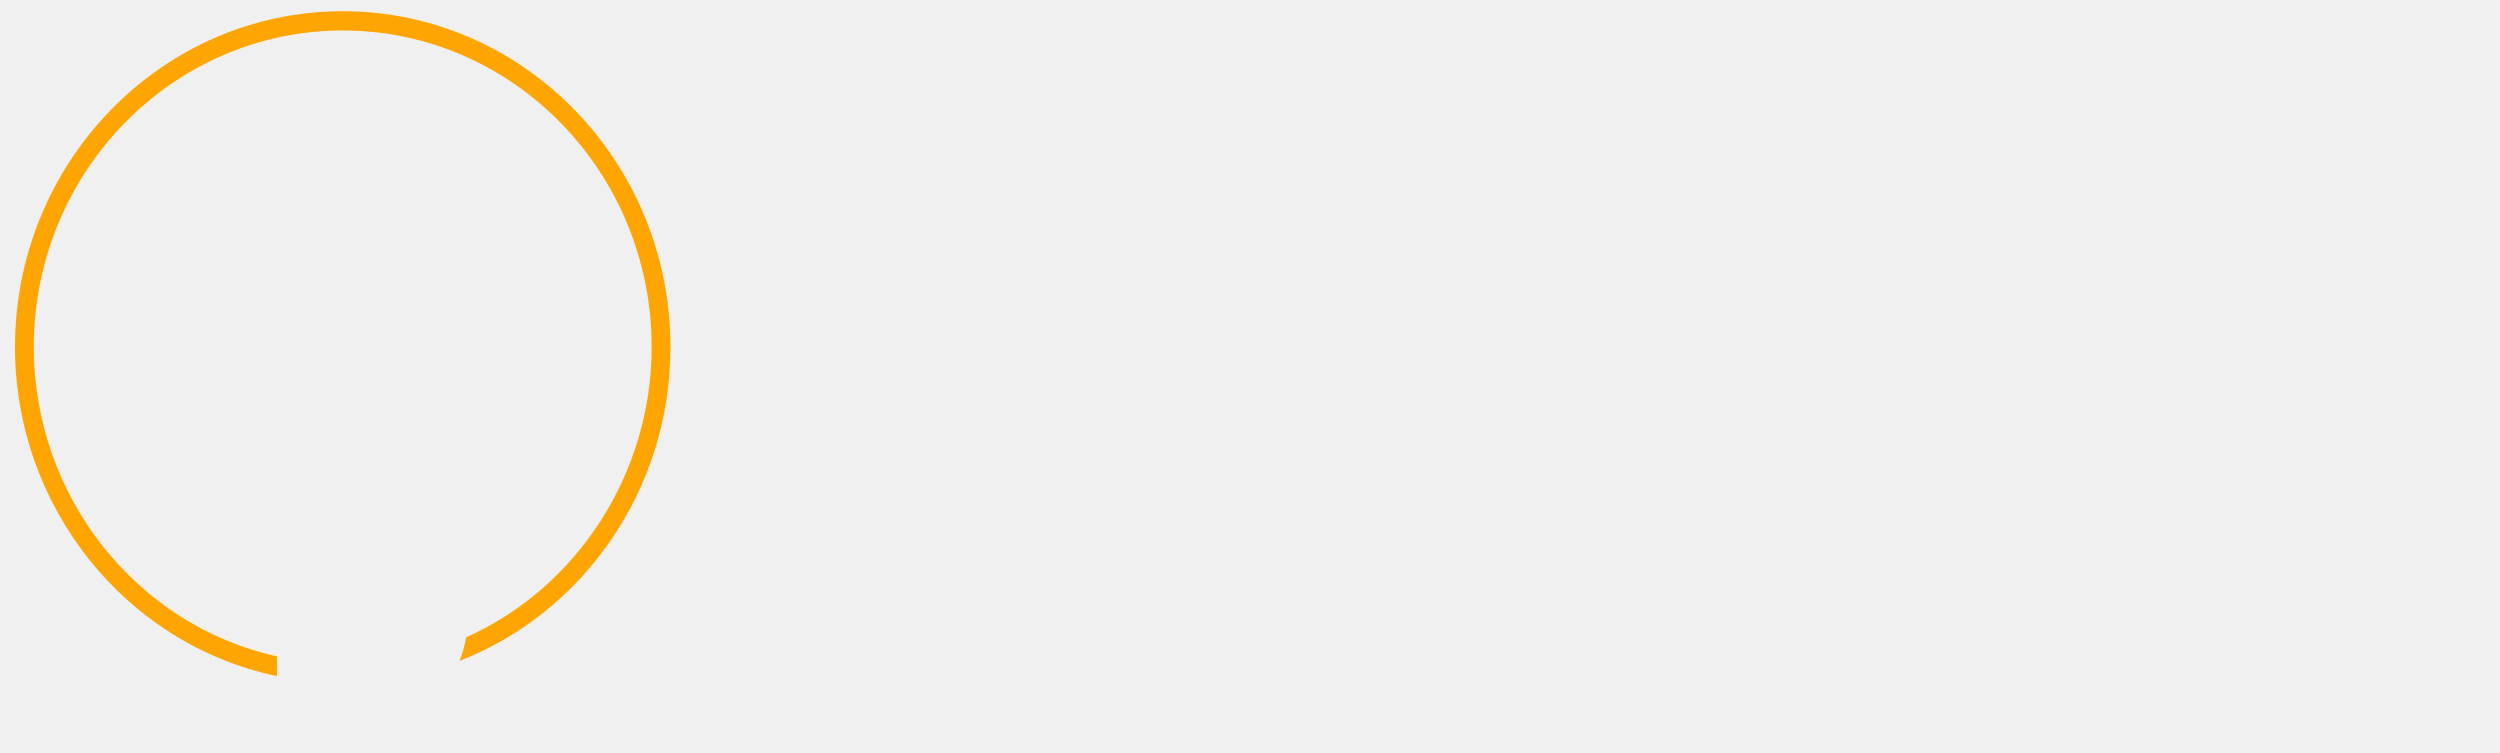
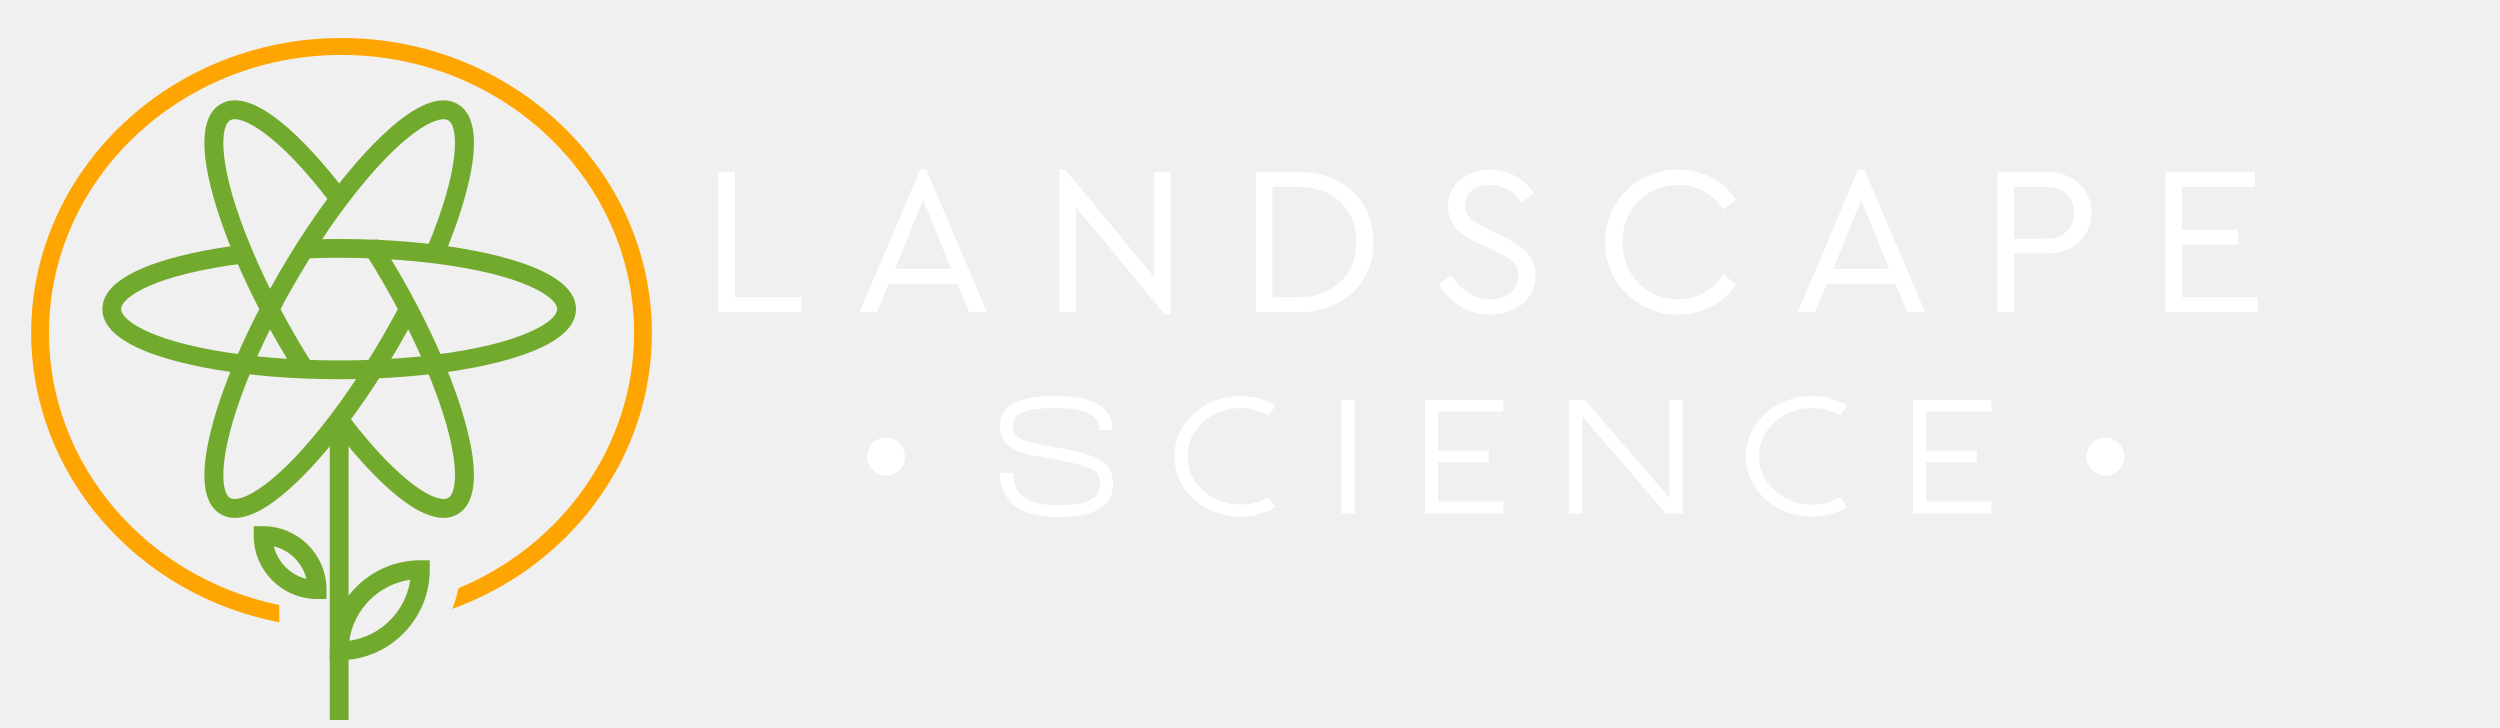
- <svg xmlns="http://www.w3.org/2000/svg" xmlns:xlink="http://www.w3.org/1999/xlink" id="svg880" version="1.1" viewBox="0 0 265.711 29.951" height="69.887mm" width="232.107mm">
+ <svg xmlns="http://www.w3.org/2000/svg" width="240.107mm" height="69.887mm" viewBox="0 0 274.869 29.951" version="1.1" id="svg880">
  <defs id="defs874">
-     <clipPath id="clipPath1487" clipPathUnits="userSpaceOnUse">
-       <use height="100%" width="100%" id="use1489" xlink:href="#g1483" y="0" x="0" />
+     <clipPath clipPathUnits="userSpaceOnUse" id="clipPath1487">
+       <g id="use1489">
+         <g style="fill:#50c878;fill-opacity:1" clip-path="url(#clipPath1803)" id="g6702">
+           <g style="fill:#50c878;fill-opacity:1" id="g6700" />
+         </g>
+       </g>
    </clipPath>
-     <clipPath id="clipPath1558" clipPathUnits="userSpaceOnUse">
-       <use height="100%" width="100%" id="use1560" xlink:href="#g1554" y="0" x="0" />
+     <clipPath clipPathUnits="userSpaceOnUse" id="clipPath1558">
+       <g style="fill:#ffffee;fill-opacity:1;stroke:none;stroke-width:0.834;stroke-miterlimit:4;stroke-dasharray:none;stroke-opacity:1" id="use1560" />
    </clipPath>
-     <clipPath id="clipPath1708" clipPathUnits="userSpaceOnUse">
-       <use height="100%" width="100%" id="use1710" xlink:href="#g1704" y="0" x="0" />
+     <clipPath clipPathUnits="userSpaceOnUse" id="clipPath1708">
+       <g clip-path="none" style="display:inline;fill:#ffffee;fill-opacity:1;stroke:none;stroke-width:1.001;stroke-miterlimit:4;stroke-dasharray:none;stroke-opacity:1" id="use1710" />
    </clipPath>
-     <clipPath id="clipPath1728" clipPathUnits="userSpaceOnUse">
-       <use transform="matrix(1.193822,0,0,1.193822,-23.90059,-29.07022)" height="100%" width="100%" id="use1730" xlink:href="#g1724" y="0" x="0" />
+     <clipPath clipPathUnits="userSpaceOnUse" id="clipPath1728">
+       <g id="use1730" style="image-rendering:auto" />
    </clipPath>
-     <clipPath id="clipPath1769" clipPathUnits="userSpaceOnUse">
-       <use height="100%" width="100%" id="use1771" xlink:href="#g1765" y="0" x="0" />
-     </clipPath>
-     <clipPath id="clipPath1803" clipPathUnits="userSpaceOnUse">
-       <use height="100%" width="100%" id="use1805" xlink:href="#g1799" y="0" x="0" />
+     <clipPath clipPathUnits="userSpaceOnUse" id="clipPath1803">
+       <g style="fill:#50c878;fill-opacity:1" id="use1805" />
    </clipPath>
  </defs>
-   <g transform="translate(-29.5602,-187.0074)" id="layer1">
-     <g transform="translate(1.594039,51.36777)" style="image-rendering:auto" id="g1996">
-       <g id="g1724" transform="matrix(0.8376457,0,0,0.8376457,20.02022,24.35054)">
-         <g id="g1485" clip-path="url(#clipPath1487)" transform="translate(4.233333,-1.889881)">
-           <g id="g1483">
-             <g id="g1801" clip-path="url(#clipPath1803)" style="fill:#50c878;fill-opacity:1">
-               <g id="g1799" style="fill:#50c878;fill-opacity:1">
-                 <path d="m 33.473,176.373 c -0.771,0 -1.503,-0.144 -2.176,-0.462 -5.665,-2.676 -0.35,-14.412 2.198,-19.335 1.188,-2.296 2.56,-4.66 4.077,-7.024 0.812,-1.269 1.687,-2.57 2.6,-3.864 0.918,-1.296 1.855,-2.566 2.788,-3.772 l 0.432,-0.55 c 1.611,-2.055 3.281,-4.021 4.97,-5.849 3.934,-4.265 13.7,-13.898 19.371,-11.225 5.666,2.676 0.35,14.413 -2.199,19.335 l -2.661,-0.922 c 5.449,-10.524 4.987,-15.623 3.415,-16.365 -1.574,-0.741 -7.204,1.48 -15.62,10.602 -1.793,1.94 -3.562,4.038 -5.262,6.238 l -0.426,0.55 c -0.773,1.014 -1.546,2.068 -2.306,3.142 -0.892,1.265 -1.748,2.536 -2.542,3.779 -1.481,2.308 -2.818,4.612 -3.975,6.848 -5.45,10.524 -4.988,15.624 -3.416,16.367 1.574,0.74 7.204,-1.48 15.62,-10.603 1.767,-1.913 3.538,-4.012 5.262,-6.239 0.883,-1.136 1.802,-2.379 2.733,-3.694 0.853,-1.205 1.684,-2.44 2.543,-3.777 l 2.558,1.099 c -0.877,1.365 -1.728,2.629 -2.601,3.861 -0.95,1.343 -1.889,2.614 -2.792,3.776 -1.766,2.281 -3.582,4.433 -5.396,6.397 -3.469,3.759 -11.464,11.687 -17.195,11.687" style="fill:#50c878;fill-opacity:1;fill-rule:nonzero;stroke:none;stroke-width:0.074" id="path32" />
-                 <path d="m 49.515,158.925 c -1.795,0 -3.607,-0.029 -5.389,-0.089 -3.301,-0.112 -6.49,-0.322 -9.478,-0.626 -6.483,-0.655 -21.566,-2.754 -21.566,-8.11 0,-5.355 15.083,-7.454 21.568,-8.108 l 0.353,2.346 c -13.865,1.398 -19.031,4.277 -19.031,5.762 0,1.486 5.167,4.365 19.031,5.764 2.912,0.296 6.02,0.501 9.242,0.61 3.482,0.116 7.058,0.116 10.541,0 3.221,-0.109 6.329,-0.314 9.239,-0.61 13.865,-1.398 19.032,-4.277 19.032,-5.764 0,-1.485 -5.167,-4.364 -19.031,-5.762 -2.899,-0.295 -5.997,-0.5 -9.211,-0.61 l -0.029,-6.5e-4 c -3.495,-0.116 -7.049,-0.116 -10.543,0 l -0.058,6.5e-4 -0.002,-1.226 -0.056,-1.136 c 3.561,-0.118 7.185,-0.118 10.747,-6.7e-4 l 0.034,6.7e-4 c 3.302,0.112 6.49,0.323 9.473,0.626 6.484,0.654 21.566,2.753 21.566,8.108 0,5.356 -15.082,7.455 -21.568,8.11 -2.987,0.304 -6.175,0.514 -9.476,0.626 -1.782,0.059 -3.595,0.089 -5.389,0.089" style="fill:#50c878;fill-opacity:1;fill-rule:nonzero;stroke:none;stroke-width:0.074" id="path34" />
-                 <path d="m 65.557,176.373 c -5.731,0 -13.727,-7.928 -17.195,-11.687 l 2.307,-1.424 c 8.415,9.122 14.047,11.344 15.62,10.602 1.571,-0.742 2.033,-5.842 -3.416,-16.365 -1.157,-2.237 -2.493,-4.541 -3.974,-6.848 -0.795,-1.244 -1.651,-2.515 -2.544,-3.781 -0.897,-1.268 -1.815,-2.51 -2.728,-3.691 l 1.22,-0.63 -0.002,-1.183 H 55.64 l 0.43,0.55 c 0.932,1.206 1.87,2.476 2.786,3.771 0.915,1.295 1.79,2.596 2.603,3.867 1.516,2.363 2.888,4.726 4.075,7.023 2.549,4.922 7.866,16.658 2.2,19.334 -0.674,0.317 -1.405,0.462 -2.177,0.462" style="fill:#50c878;fill-opacity:1;fill-rule:nonzero;stroke:none;stroke-width:0.074" id="path36" />
-                 <path d="m 50.96,201.807 h -2.89 v -37.834 h 2.89 v 37.834" style="fill:#50c878;fill-opacity:1;fill-rule:nonzero;stroke:none;stroke-width:0.074" id="path38" />
-                 <path d="m 42.965,158.289 c -0.902,-1.162 -1.842,-2.433 -2.792,-3.776 -0.873,-1.232 -1.724,-2.496 -2.601,-3.861 -1.517,-2.365 -2.889,-4.729 -4.077,-7.026 -2.548,-4.921 -7.864,-16.658 -2.199,-19.334 5.67,-2.675 15.436,6.96 19.372,11.226 l -2.307,1.423 c -8.415,-9.121 -14.048,-11.345 -15.621,-10.602 -1.571,0.742 -2.033,5.841 3.416,16.365 1.158,2.237 2.494,4.541 3.975,6.848 0.858,1.337 1.69,2.572 2.543,3.777 0.931,1.315 1.85,2.558 2.731,3.693 l -2.439,1.267" style="fill:#50c878;fill-opacity:1;fill-rule:nonzero;stroke:none;stroke-width:0.074" id="path40" />
-                 <path d="m 60.451,184.162 c -4.849,0.561 -8.696,3.707 -9.382,7.674 4.849,-0.561 8.696,-3.708 9.382,-7.674 z m -10.936,10.126 h -1.445 v -1.181 c 0,-6.285 6.251,-11.398 13.935,-11.398 h 1.444 v 1.182 c 0,6.285 -6.251,11.397 -13.934,11.397" style="fill:#50c878;fill-opacity:1;fill-rule:nonzero;stroke:none;stroke-width:0.074" id="path42" />
-                 <path d="m 39.456,179.949 c 0.609,2.017 2.554,3.608 5.02,4.105 -0.609,-2.017 -2.554,-3.607 -5.02,-4.105 z m 8.108,6.632 h -1.444 c -5.378,0 -9.753,-3.578 -9.753,-7.977 v -1.182 h 1.445 c 5.378,0 9.752,3.578 9.752,7.977 v 1.182" style="fill:#50c878;fill-opacity:1;fill-rule:nonzero;stroke:none;stroke-width:0.074" id="path44" />
-               </g>
-             </g>
-           </g>
+   <g id="layer1" transform="translate(-29.5602,-187.0074)" style="display:inline">
+     <g id="g6792">
+       <g id="g6876" transform="matrix(0.9687368,0,0,0.9718657,6.371346,-41.18873)">
+         <g id="g6917" transform="matrix(0.8593253,0,0,0.8593253,31.15823,40.77126)">
+           <path d="m 272.165,255.931 c 0,1.379 -1.118,2.497 -2.497,2.497 -1.379,0 -2.497,-1.118 -2.497,-2.497 0,-1.379 1.118,-2.496 2.497,-2.496 1.378,0 2.497,1.117 2.497,2.496" style="opacity:1;fill:#ffffff;fill-opacity:1;fill-rule:nonzero;stroke:none;stroke-width:1.001;stroke-miterlimit:4;stroke-dasharray:none;stroke-opacity:1" id="path64" />
+           <path d="m 111.123,255.931 c 0,1.379 -1.118,2.497 -2.497,2.497 -1.379,0 -2.496,-1.118 -2.496,-2.497 0,-1.379 1.118,-2.496 2.496,-2.496 1.379,0 2.497,1.117 2.497,2.496" style="opacity:1;fill:#ffffff;fill-opacity:1;fill-rule:nonzero;stroke:none;stroke-width:1.001;stroke-miterlimit:4;stroke-dasharray:none;stroke-opacity:1" id="path62" />
+           <path d="m 244.271,263.417 v -14.97 h 10.346 v 1.56 h -8.624 v 5.128 h 6.706 v 1.559 h -6.706 v 5.146 h 8.624 v 1.578 h -10.346" style="opacity:1;fill:#ffffff;fill-opacity:1;fill-rule:nonzero;stroke:none;stroke-width:1.001;stroke-miterlimit:4;stroke-dasharray:none;stroke-opacity:1" id="path60" />
+           <path d="m 230.913,263.847 c -1.578,0 -3.039,-0.356 -4.384,-1.067 -1.344,-0.711 -2.406,-1.677 -3.182,-2.895 -0.778,-1.219 -1.166,-2.546 -1.166,-3.98 0,-1.434 0.388,-2.761 1.166,-3.98 0.776,-1.22 1.837,-2.184 3.182,-2.896 1.345,-0.711 2.806,-1.067 4.384,-1.067 1.662,0 3.21,0.412 4.644,1.237 l -0.914,1.327 c -1.137,-0.645 -2.38,-0.969 -3.73,-0.969 -1.924,0 -3.571,0.618 -4.94,1.855 -1.368,1.238 -2.052,2.735 -2.052,4.492 0,1.757 0.685,3.254 2.052,4.491 1.368,1.237 3.016,1.855 4.94,1.855 1.35,0 2.593,-0.322 3.73,-0.968 l 0.914,1.327 c -1.434,0.825 -2.982,1.237 -4.644,1.237" style="opacity:1;fill:#ffffff;fill-opacity:1;fill-rule:nonzero;stroke:none;stroke-width:1.001;stroke-miterlimit:4;stroke-dasharray:none;stroke-opacity:1" id="path58" />
+           <path d="m 198.838,263.435 v -14.989 h 2.062 l 11.171,12.926 v -12.926 h 1.774 V 263.435 h -2.223 L 200.595,250.669 V 263.435 h -1.757" style="opacity:1;fill:#ffffff;fill-opacity:1;fill-rule:nonzero;stroke:none;stroke-width:1.001;stroke-miterlimit:4;stroke-dasharray:none;stroke-opacity:1" id="path56" />
+           <path d="m 179.797,263.417 v -14.97 h 10.345 v 1.56 h -8.624 v 5.128 h 6.705 v 1.559 h -6.705 v 5.146 h 8.624 v 1.578 h -10.345" style="opacity:1;fill:#ffffff;fill-opacity:1;fill-rule:nonzero;stroke:none;stroke-width:1.001;stroke-miterlimit:4;stroke-dasharray:none;stroke-opacity:1" id="path54" />
+           <path d="m 168.789,263.435 v -14.989 h 1.739 V 263.435 h -1.739" style="opacity:1;fill:#ffffff;fill-opacity:1;fill-rule:nonzero;stroke:none;stroke-width:1.001;stroke-miterlimit:4;stroke-dasharray:none;stroke-opacity:1" id="path52" />
+           <path d="m 155.431,263.847 c -1.578,0 -3.039,-0.356 -4.385,-1.067 -1.344,-0.711 -2.405,-1.677 -3.182,-2.895 -0.777,-1.219 -1.166,-2.546 -1.166,-3.98 0,-1.434 0.388,-2.761 1.166,-3.98 0.777,-1.22 1.837,-2.184 3.182,-2.896 1.346,-0.711 2.807,-1.067 4.385,-1.067 1.661,0 3.209,0.412 4.643,1.237 l -0.915,1.327 c -1.136,-0.645 -2.378,-0.969 -3.729,-0.969 -1.925,0 -3.571,0.618 -4.94,1.855 -1.369,1.238 -2.053,2.735 -2.053,4.492 0,1.757 0.684,3.254 2.053,4.491 1.368,1.237 3.015,1.855 4.94,1.855 1.35,0 2.593,-0.322 3.729,-0.968 l 0.915,1.327 c -1.434,0.825 -2.983,1.237 -4.643,1.237" style="opacity:1;fill:#ffffff;fill-opacity:1;fill-rule:nonzero;stroke:none;stroke-width:1.001;stroke-miterlimit:4;stroke-dasharray:none;stroke-opacity:1" id="path50" />
+           <path d="m 131.137,263.901 c -1.244,0 -2.331,-0.134 -3.264,-0.404 -0.932,-0.269 -1.658,-0.603 -2.178,-1.004 -0.52,-0.4 -0.939,-0.876 -1.256,-1.425 -0.316,-0.55 -0.522,-1.058 -0.618,-1.524 -0.095,-0.466 -0.144,-0.95 -0.144,-1.452 h 1.739 c 0,1.434 0.472,2.501 1.416,3.201 0.944,0.699 2.378,1.049 4.303,1.049 0.789,0 1.494,-0.039 2.116,-0.117 0.622,-0.078 1.13,-0.171 1.524,-0.278 0.394,-0.108 0.731,-0.251 1.013,-0.431 0.28,-0.179 0.487,-0.34 0.618,-0.484 0.132,-0.143 0.234,-0.326 0.306,-0.547 0.071,-0.222 0.113,-0.389 0.125,-0.502 0.011,-0.114 0.019,-0.26 0.019,-0.44 0,-0.251 -0.008,-0.437 -0.019,-0.556 -0.013,-0.119 -0.048,-0.278 -0.107,-0.475 -0.061,-0.197 -0.153,-0.349 -0.278,-0.458 -0.125,-0.107 -0.305,-0.239 -0.538,-0.394 -0.234,-0.156 -0.529,-0.29 -0.887,-0.404 -0.359,-0.113 -0.807,-0.239 -1.345,-0.377 -0.538,-0.137 -1.16,-0.272 -1.865,-0.403 -0.167,-0.035 -0.428,-0.083 -0.78,-0.143 -0.352,-0.059 -0.624,-0.108 -0.816,-0.143 -0.897,-0.156 -1.542,-0.272 -1.936,-0.35 -0.395,-0.077 -0.855,-0.188 -1.38,-0.332 -0.526,-0.144 -0.963,-0.305 -1.309,-0.484 -1.279,-0.634 -1.919,-1.673 -1.919,-3.12 0,-1.47 0.718,-2.534 2.152,-3.192 1.148,-0.502 2.898,-0.753 5.253,-0.753 2.342,0 4.13,0.329 5.361,0.986 1.398,0.752 2.098,1.918 2.098,3.496 h -1.721 c 0,-0.287 -0.033,-0.55 -0.099,-0.789 -0.066,-0.239 -0.215,-0.496 -0.448,-0.771 -0.233,-0.275 -0.547,-0.505 -0.941,-0.691 -0.394,-0.185 -0.956,-0.34 -1.685,-0.466 -0.729,-0.125 -1.584,-0.189 -2.564,-0.189 -1.506,0 -2.689,0.105 -3.549,0.314 -0.861,0.21 -1.428,0.475 -1.704,0.798 -0.276,0.322 -0.412,0.741 -0.412,1.255 0,0.813 0.311,1.375 0.933,1.685 0.621,0.311 2.019,0.657 4.195,1.04 0.071,0.011 0.609,0.114 1.614,0.304 2.534,0.478 4.231,1.022 5.092,1.632 0.897,0.658 1.344,1.649 1.344,2.976 0,1.423 -0.567,2.492 -1.703,3.21 -1.183,0.764 -3.102,1.147 -5.755,1.147" style="opacity:1;fill:#ffffff;fill-opacity:1;fill-rule:nonzero;stroke:none;stroke-width:1.001;stroke-miterlimit:4;stroke-dasharray:none;stroke-opacity:1" id="path48" />
        </g>
-         <path d="m 94.555,147.015 c 0,8.87 -2.633,17.371 -7.615,24.583 -4.798,6.955 -11.411,12.217 -19.139,15.235 0.368,-0.956 0.647,-1.954 0.835,-2.987 14.163,-6.334 23.535,-20.867 23.535,-36.831 0,-22.147 -17.582,-40.167 -39.198,-40.167 -21.618,0 -39.2,18.019 -39.2,40.167 0,18.875 12.937,35.278 30.857,39.253 v 2.498 C 25.359,184.746 11.389,167.212 11.389,147.015 c 0,-23.495 18.652,-42.61 41.585,-42.61 22.929,0 41.582,19.115 41.582,42.61" style="fill:#ffa500;fill-opacity:0.995;fill-rule:nonzero;stroke:none;stroke-width:0.069" id="path46" />
-       </g>
-       <g id="g1767" clip-path="url(#clipPath1769)" style="fill:#ffffee;fill-opacity:1;stroke:none;stroke-width:1.001;stroke-miterlimit:4;stroke-dasharray:none;stroke-opacity:1">
-         <g id="g1765" style="fill:#ffffee;fill-opacity:1;stroke:none;stroke-width:1.001;stroke-miterlimit:4;stroke-dasharray:none;stroke-opacity:1">
-           <g transform="matrix(1.200009,0,0,1.200009,0.905535,-145.2039)" clip-path="url(#clipPath1558)" id="g1556" style="fill:#ffffee;fill-opacity:1;stroke:none;stroke-width:0.834;stroke-miterlimit:4;stroke-dasharray:none;stroke-opacity:1">
-             <g id="g1554" style="fill:#ffffee;fill-opacity:1;stroke:none;stroke-width:0.834;stroke-miterlimit:4;stroke-dasharray:none;stroke-opacity:1">
-               <path d="m 90.34,228.728 h 1.664 v 12.586 h 6.677 v 1.493 h -8.341 v -14.079" style="fill:#ffffff;fill-opacity:1;fill-rule:nonzero;stroke:none;stroke-width:0.834;stroke-miterlimit:4;stroke-dasharray:none;stroke-opacity:1" id="path14" />
-               <path d="m 110.945,231.523 -2.816,6.933 h 5.632 z m 3.456,8.426 h -6.912 l -1.195,2.859 h -1.749 l 6.101,-14.314 h 0.619 l 6.101,14.314 h -1.771 l -1.195,-2.859" style="opacity:1;fill:#ffffff;fill-opacity:1;fill-rule:nonzero;stroke:none;stroke-width:0.834;stroke-miterlimit:4;stroke-dasharray:none;stroke-opacity:1" id="path16" />
-               <path d="m 135.881,228.728 v 14.314 h -0.597 l -8.96,-10.794 v 10.56 h -1.664 v -14.314 h 0.597 l 8.96,10.816 v -10.581 h 1.664" style="opacity:1;fill:#ffffff;fill-opacity:1;fill-rule:nonzero;stroke:none;stroke-width:0.834;stroke-miterlimit:4;stroke-dasharray:none;stroke-opacity:1" id="path18" />
-               <path d="m 148.614,241.315 c 3.712,0 5.952,-2.368 5.952,-5.568 0,-3.243 -2.219,-5.525 -5.952,-5.525 h -2.496 v 11.093 z m -4.16,-12.586 h 4.181 c 4.715,0 7.658,2.923 7.658,7.019 0,4.053 -2.944,7.061 -7.658,7.061 h -4.181 v -14.079" style="opacity:1;fill:#ffffff;fill-opacity:1;fill-rule:nonzero;stroke:none;stroke-width:0.834;stroke-miterlimit:4;stroke-dasharray:none;stroke-opacity:1" id="path20" />
-               <path d="m 164.12,239.096 c 1.045,1.6 2.368,2.411 3.925,2.411 1.685,0 2.837,-0.918 2.837,-2.347 0,-1.28 -0.768,-1.707 -2.347,-2.475 l -1.578,-0.746 c -1.941,-0.917 -3.179,-1.899 -3.179,-3.776 0,-2.198 1.941,-3.669 4.245,-3.669 1.877,0 3.498,0.96 4.416,2.389 l -1.216,0.918 c -0.768,-1.131 -1.941,-1.771 -3.221,-1.771 -1.387,0 -2.496,0.746 -2.496,2.048 0,0.405 0.086,0.746 0.277,1.024 0.363,0.533 0.875,0.811 1.984,1.344 l 1.558,0.747 c 2.219,1.088 3.285,2.112 3.285,3.925 0,2.325 -1.92,3.925 -4.544,3.925 -2.197,0 -4.075,-1.152 -5.184,-3.029 l 1.237,-0.917" style="opacity:1;fill:#ffffff;fill-opacity:1;fill-rule:nonzero;stroke:none;stroke-width:0.834;stroke-miterlimit:4;stroke-dasharray:none;stroke-opacity:1" id="path22" />
-               <path d="m 186.943,228.494 c 2.496,0 4.651,1.173 5.845,3.029 l -1.238,0.981 c -1.088,-1.557 -2.645,-2.474 -4.586,-2.474 -3.178,0 -5.61,2.474 -5.61,5.738 0,3.264 2.432,5.739 5.61,5.739 1.941,0 3.498,-0.918 4.586,-2.475 l 1.238,0.981 c -1.173,1.856 -3.349,3.029 -5.845,3.029 -3.989,0.064 -7.402,-3.242 -7.317,-7.274 -0.085,-4.032 3.328,-7.338 7.317,-7.274" style="opacity:1;fill:#ffffff;fill-opacity:1;fill-rule:nonzero;stroke:none;stroke-width:0.834;stroke-miterlimit:4;stroke-dasharray:none;stroke-opacity:1" id="path24" />
-               <path d="m 205.394,231.523 -2.816,6.933 h 5.632 z m 3.456,8.426 h -6.912 l -1.195,2.859 h -1.749 l 6.101,-14.314 h 0.619 l 6.101,14.314 h -1.771 l -1.194,-2.859" style="opacity:1;fill:#ffffff;fill-opacity:1;fill-rule:nonzero;stroke:none;stroke-width:0.834;stroke-miterlimit:4;stroke-dasharray:none;stroke-opacity:1" id="path26" />
-               <path d="m 224.015,235.427 c 1.792,0 2.816,-1.045 2.816,-2.603 0,-1.536 -1.024,-2.602 -2.816,-2.602 h -3.243 v 5.205 z m -4.906,-6.699 h 4.949 c 2.731,0 4.501,1.707 4.501,4.075 0,2.411 -1.771,4.117 -4.501,4.117 h -3.285 v 5.888 h -1.664 v -14.079" style="opacity:1;fill:#ffffff;fill-opacity:1;fill-rule:nonzero;stroke:none;stroke-width:0.834;stroke-miterlimit:4;stroke-dasharray:none;stroke-opacity:1" id="path28" />
-               <path d="m 236.023,228.728 h 9.024 v 1.493 h -7.36 v 4.309 h 5.632 v 1.493 h -5.632 v 5.291 h 7.616 v 1.493 h -9.28 v -14.079" style="opacity:1;fill:#ffffff;fill-opacity:1;fill-rule:nonzero;stroke:none;stroke-width:0.834;stroke-miterlimit:4;stroke-dasharray:none;stroke-opacity:1" id="path30" />
-             </g>
-           </g>
-           <g transform="translate(-2.00915,-48.74037)" clip-path="url(#clipPath1708)" id="g1706" style="fill:#ffffee;fill-opacity:1;stroke:none;stroke-width:1.001;stroke-miterlimit:4;stroke-dasharray:none;stroke-opacity:1">
-             <g id="g1704" style="fill:#ffffee;fill-opacity:1;stroke:none;stroke-width:1.001;stroke-miterlimit:4;stroke-dasharray:none;stroke-opacity:1">
-               <path id="path48" style="opacity:1;fill:#ffffff;fill-opacity:1;fill-rule:nonzero;stroke:none;stroke-width:1.001;stroke-miterlimit:4;stroke-dasharray:none;stroke-opacity:1" d="m 142.128,220.657 c -1.244,0 -2.331,-0.134 -3.264,-0.404 -0.932,-0.269 -1.658,-0.603 -2.178,-1.004 -0.52,-0.4 -0.939,-0.876 -1.256,-1.425 -0.316,-0.55 -0.522,-1.058 -0.618,-1.524 -0.095,-0.466 -0.144,-0.95 -0.144,-1.452 h 1.739 c 0,1.434 0.472,2.501 1.416,3.201 0.944,0.699 2.378,1.049 4.303,1.049 0.789,0 1.494,-0.039 2.116,-0.117 0.622,-0.078 1.13,-0.171 1.524,-0.278 0.394,-0.108 0.731,-0.251 1.013,-0.431 0.28,-0.179 0.487,-0.34 0.618,-0.484 0.132,-0.143 0.234,-0.326 0.306,-0.547 0.071,-0.222 0.113,-0.389 0.125,-0.502 0.011,-0.114 0.019,-0.26 0.019,-0.44 0,-0.251 -0.008,-0.437 -0.019,-0.556 -0.013,-0.119 -0.048,-0.278 -0.107,-0.475 -0.061,-0.197 -0.153,-0.349 -0.278,-0.458 -0.125,-0.107 -0.305,-0.239 -0.538,-0.394 -0.234,-0.156 -0.529,-0.29 -0.887,-0.404 -0.359,-0.113 -0.807,-0.239 -1.345,-0.377 -0.538,-0.137 -1.16,-0.272 -1.865,-0.403 -0.167,-0.035 -0.428,-0.083 -0.78,-0.143 -0.352,-0.059 -0.624,-0.108 -0.816,-0.143 -0.897,-0.156 -1.542,-0.272 -1.936,-0.35 -0.395,-0.077 -0.855,-0.188 -1.38,-0.332 -0.526,-0.144 -0.963,-0.305 -1.309,-0.484 -1.279,-0.634 -1.919,-1.673 -1.919,-3.12 0,-1.47 0.718,-2.534 2.152,-3.192 1.148,-0.502 2.898,-0.753 5.253,-0.753 2.342,0 4.13,0.329 5.361,0.986 1.398,0.752 2.098,1.918 2.098,3.496 h -1.721 c 0,-0.287 -0.033,-0.55 -0.099,-0.789 -0.066,-0.239 -0.215,-0.496 -0.448,-0.771 -0.233,-0.275 -0.547,-0.505 -0.941,-0.691 -0.394,-0.185 -0.956,-0.34 -1.685,-0.466 -0.729,-0.125 -1.584,-0.189 -2.564,-0.189 -1.506,0 -2.689,0.105 -3.549,0.314 -0.861,0.21 -1.428,0.475 -1.704,0.798 -0.276,0.322 -0.412,0.741 -0.412,1.255 0,0.813 0.311,1.375 0.933,1.685 0.621,0.311 2.019,0.657 4.195,1.04 0.071,0.011 0.609,0.114 1.614,0.304 2.534,0.478 4.231,1.022 5.092,1.632 0.897,0.658 1.344,1.649 1.344,2.976 0,1.423 -0.567,2.492 -1.703,3.21 -1.183,0.764 -3.102,1.147 -5.755,1.147" />
-               <path id="path50" style="opacity:1;fill:#ffffff;fill-opacity:1;fill-rule:nonzero;stroke:none;stroke-width:1.001;stroke-miterlimit:4;stroke-dasharray:none;stroke-opacity:1" d="m 166.422,220.603 c -1.578,0 -3.039,-0.356 -4.385,-1.067 -1.344,-0.711 -2.405,-1.677 -3.182,-2.895 -0.777,-1.219 -1.166,-2.546 -1.166,-3.98 0,-1.434 0.388,-2.761 1.166,-3.98 0.777,-1.22 1.837,-2.184 3.182,-2.896 1.346,-0.711 2.807,-1.067 4.385,-1.067 1.661,0 3.209,0.412 4.643,1.237 l -0.915,1.327 c -1.136,-0.645 -2.378,-0.969 -3.729,-0.969 -1.925,0 -3.571,0.618 -4.94,1.855 -1.369,1.238 -2.053,2.735 -2.053,4.492 0,1.757 0.684,3.254 2.053,4.491 1.368,1.237 3.015,1.855 4.94,1.855 1.35,0 2.593,-0.322 3.729,-0.968 l 0.915,1.327 c -1.434,0.825 -2.983,1.237 -4.643,1.237" />
-               <path id="path52" style="opacity:1;fill:#ffffff;fill-opacity:1;fill-rule:nonzero;stroke:none;stroke-width:1.001;stroke-miterlimit:4;stroke-dasharray:none;stroke-opacity:1" d="m 179.78,220.19 v -14.989 h 1.739 v 14.989 h -1.739" />
-               <path id="path54" style="opacity:1;fill:#ffffff;fill-opacity:1;fill-rule:nonzero;stroke:none;stroke-width:1.001;stroke-miterlimit:4;stroke-dasharray:none;stroke-opacity:1" d="m 190.788,220.172 v -14.97 h 10.345 v 1.56 h -8.624 v 5.128 h 6.705 v 1.559 h -6.705 v 5.146 h 8.624 v 1.578 h -10.345" />
-               <path id="path56" style="opacity:1;fill:#ffffff;fill-opacity:1;fill-rule:nonzero;stroke:none;stroke-width:1.001;stroke-miterlimit:4;stroke-dasharray:none;stroke-opacity:1" d="m 209.829,220.19 v -14.989 h 2.062 l 11.171,12.926 v -12.926 h 1.774 v 14.989 h -2.223 l -11.027,-12.766 v 12.766 h -1.757" />
-               <path id="path58" style="opacity:1;fill:#ffffff;fill-opacity:1;fill-rule:nonzero;stroke:none;stroke-width:1.001;stroke-miterlimit:4;stroke-dasharray:none;stroke-opacity:1" d="m 241.904,220.603 c -1.578,0 -3.039,-0.356 -4.384,-1.067 -1.344,-0.711 -2.406,-1.677 -3.182,-2.895 -0.778,-1.219 -1.166,-2.546 -1.166,-3.98 0,-1.434 0.388,-2.761 1.166,-3.98 0.776,-1.22 1.837,-2.184 3.182,-2.896 1.345,-0.711 2.806,-1.067 4.384,-1.067 1.662,0 3.21,0.412 4.644,1.237 l -0.914,1.327 c -1.137,-0.645 -2.38,-0.969 -3.73,-0.969 -1.924,0 -3.571,0.618 -4.94,1.855 -1.368,1.238 -2.052,2.735 -2.052,4.492 0,1.757 0.685,3.254 2.052,4.491 1.368,1.237 3.016,1.855 4.94,1.855 1.35,0 2.593,-0.322 3.73,-0.968 l 0.914,1.327 c -1.434,0.825 -2.982,1.237 -4.644,1.237" />
-               <path id="path60" style="opacity:1;fill:#ffffff;fill-opacity:1;fill-rule:nonzero;stroke:none;stroke-width:1.001;stroke-miterlimit:4;stroke-dasharray:none;stroke-opacity:1" d="m 255.261,220.172 v -14.97 h 10.346 v 1.56 h -8.624 v 5.128 h 6.706 v 1.559 h -6.706 v 5.146 h 8.624 v 1.578 h -10.346" />
-               <path id="path62" style="opacity:1;fill:#ffffff;fill-opacity:1;fill-rule:nonzero;stroke:none;stroke-width:1.001;stroke-miterlimit:4;stroke-dasharray:none;stroke-opacity:1" d="m 122.113,212.687 c 0,1.379 -1.118,2.497 -2.497,2.497 -1.379,0 -2.496,-1.118 -2.496,-2.497 0,-1.379 1.118,-2.496 2.496,-2.496 1.379,0 2.497,1.117 2.497,2.496" />
-               <path id="path64" style="opacity:1;fill:#ffffff;fill-opacity:1;fill-rule:nonzero;stroke:none;stroke-width:1.001;stroke-miterlimit:4;stroke-dasharray:none;stroke-opacity:1" d="m 283.156,212.687 c 0,1.379 -1.118,2.497 -2.497,2.497 -1.379,0 -2.497,-1.118 -2.497,-2.497 0,-1.379 1.118,-2.496 2.497,-2.496 1.378,0 2.497,1.117 2.497,2.496" />
-             </g>
-           </g>
+         <g id="g6906" transform="matrix(1.127254,0,0,1.127254,-18.93451,-28.32094)">
+           <path d="m 110.369,227.831 h 1.664 v 12.586 h 6.677 v 1.493 h -8.341 v -14.079" style="fill:#ffffff;fill-opacity:1;fill-rule:nonzero;stroke:none;stroke-width:0.834;stroke-miterlimit:4;stroke-dasharray:none;stroke-opacity:1" id="path14" />
+           <path d="m 130.974,230.626 -2.816,6.933 h 5.632 z m 3.456,8.426 h -6.912 l -1.195,2.859 h -1.749 l 6.101,-14.314 h 0.619 l 6.101,14.314 h -1.771 l -1.195,-2.859" style="opacity:1;fill:#ffffff;fill-opacity:1;fill-rule:nonzero;stroke:none;stroke-width:0.834;stroke-miterlimit:4;stroke-dasharray:none;stroke-opacity:1" id="path16" />
+           <path d="m 155.909,227.831 v 14.314 h -0.597 l -8.96,-10.794 v 10.56 h -1.664 v -14.314 h 0.597 l 8.96,10.816 v -10.581 h 1.664" style="opacity:1;fill:#ffffff;fill-opacity:1;fill-rule:nonzero;stroke:none;stroke-width:0.834;stroke-miterlimit:4;stroke-dasharray:none;stroke-opacity:1" id="path18" />
+           <path d="m 168.643,240.417 c 3.712,0 5.952,-2.368 5.952,-5.568 0,-3.243 -2.219,-5.525 -5.952,-5.525 h -2.496 v 11.093 z m -4.16,-12.586 h 4.181 c 4.715,0 7.658,2.923 7.658,7.019 0,4.053 -2.944,7.061 -7.658,7.061 h -4.181 v -14.079" style="opacity:1;fill:#ffffff;fill-opacity:1;fill-rule:nonzero;stroke:none;stroke-width:0.834;stroke-miterlimit:4;stroke-dasharray:none;stroke-opacity:1" id="path20" />
+           <path d="m 184.149,238.198 c 1.045,1.6 2.368,2.411 3.925,2.411 1.685,0 2.837,-0.918 2.837,-2.347 0,-1.28 -0.768,-1.707 -2.347,-2.475 l -1.578,-0.746 c -1.941,-0.917 -3.179,-1.899 -3.179,-3.776 0,-2.198 1.941,-3.669 4.245,-3.669 1.877,0 3.498,0.96 4.416,2.389 l -1.216,0.918 c -0.768,-1.131 -1.941,-1.771 -3.221,-1.771 -1.387,0 -2.496,0.746 -2.496,2.048 0,0.405 0.086,0.746 0.277,1.024 0.363,0.533 0.875,0.811 1.984,1.344 l 1.558,0.747 c 2.219,1.088 3.285,2.112 3.285,3.925 0,2.325 -1.92,3.925 -4.544,3.925 -2.197,0 -4.075,-1.152 -5.184,-3.029 l 1.237,-0.917" style="opacity:1;fill:#ffffff;fill-opacity:1;fill-rule:nonzero;stroke:none;stroke-width:0.834;stroke-miterlimit:4;stroke-dasharray:none;stroke-opacity:1" id="path22" />
+           <path d="m 206.972,227.596 c 2.496,0 4.651,1.173 5.845,3.029 l -1.238,0.981 c -1.088,-1.557 -2.645,-2.474 -4.586,-2.474 -3.178,0 -5.61,2.474 -5.61,5.738 0,3.264 2.432,5.739 5.61,5.739 1.941,0 3.498,-0.918 4.586,-2.475 l 1.238,0.981 c -1.173,1.856 -3.349,3.029 -5.845,3.029 -3.989,0.064 -7.402,-3.242 -7.317,-7.274 -0.085,-4.032 3.328,-7.338 7.317,-7.274" style="opacity:1;fill:#ffffff;fill-opacity:1;fill-rule:nonzero;stroke:none;stroke-width:0.834;stroke-miterlimit:4;stroke-dasharray:none;stroke-opacity:1" id="path24" />
+           <path d="m 225.423,230.626 -2.816,6.933 h 5.632 z m 3.456,8.426 h -6.912 l -1.195,2.859 h -1.749 l 6.101,-14.314 h 0.619 l 6.101,14.314 h -1.771 l -1.194,-2.859" style="opacity:1;fill:#ffffff;fill-opacity:1;fill-rule:nonzero;stroke:none;stroke-width:0.834;stroke-miterlimit:4;stroke-dasharray:none;stroke-opacity:1" id="path26" />
+           <path d="m 244.044,234.529 c 1.792,0 2.816,-1.045 2.816,-2.603 0,-1.536 -1.024,-2.602 -2.816,-2.602 h -3.243 v 5.205 z m -4.906,-6.699 h 4.949 c 2.731,0 4.501,1.707 4.501,4.075 0,2.411 -1.771,4.117 -4.501,4.117 h -3.285 v 5.888 h -1.664 v -14.079" style="opacity:1;fill:#ffffff;fill-opacity:1;fill-rule:nonzero;stroke:none;stroke-width:0.834;stroke-miterlimit:4;stroke-dasharray:none;stroke-opacity:1" id="path28" />
+           <path d="m 256.052,227.831 h 9.024 v 1.493 h -7.36 v 4.309 h 5.632 v 1.493 h -5.632 v 5.291 h 7.616 v 1.493 h -9.28 v -14.079" style="opacity:1;fill:#ffffff;fill-opacity:1;fill-rule:nonzero;stroke:none;stroke-width:0.834;stroke-miterlimit:4;stroke-dasharray:none;stroke-opacity:1" id="path30" />
        </g>
      </g>
+       <g id="g6802">
+         <path d="m 55.387,218.92 c -0.551,0 -1.074,-0.126 -1.555,-0.403 -4.049,-2.338 -0.25,-12.592 1.571,-16.893 0.849,-2.006 1.83,-4.071 2.913,-6.137 0.58,-1.109 1.205,-2.246 1.858,-3.376 0.656,-1.133 1.326,-2.242 1.992,-3.296 l 0.309,-0.481 c 1.151,-1.795 2.344,-3.513 3.552,-5.11 2.812,-3.727 9.791,-12.143 13.844,-9.808 4.05,2.338 0.25,12.593 -1.572,16.893 l -1.902,-0.806 c 3.895,-9.195 3.564,-13.65 2.441,-14.299 -1.125,-0.648 -5.149,1.293 -11.163,9.263 -1.281,1.695 -2.546,3.528 -3.761,5.45 l -0.305,0.481 c -0.553,0.886 -1.105,1.807 -1.648,2.745 -0.638,1.105 -1.249,2.216 -1.817,3.302 -1.059,2.016 -2.014,4.03 -2.841,5.984 -3.895,9.195 -3.565,13.651 -2.441,14.3 1.125,0.646 5.149,-1.293 11.163,-9.264 1.263,-1.671 2.528,-3.505 3.761,-5.451 0.631,-0.993 1.288,-2.078 1.953,-3.228 0.609,-1.053 1.204,-2.132 1.817,-3.3 l 1.828,0.961 c -0.626,1.193 -1.235,2.297 -1.859,3.374 -0.679,1.174 -1.35,2.284 -1.995,3.299 -1.262,1.993 -2.56,3.873 -3.856,5.59 -2.479,3.284 -8.193,10.211 -12.289,10.211" style="fill:#72aa2d;fill-opacity:1;fill-rule:nonzero;stroke:none;stroke-width:0.059" id="path32" />
+         <path d="m 66.851,203.675 c -1.283,0 -2.578,-0.026 -3.851,-0.077 -2.359,-0.098 -4.638,-0.281 -6.774,-0.547 -4.633,-0.572 -15.413,-2.406 -15.413,-7.086 0,-4.679 10.779,-6.513 15.414,-7.084 l 0.252,2.05 c -9.909,1.222 -13.601,3.737 -13.601,5.035 0,1.299 3.693,3.814 13.601,5.036 2.081,0.258 4.303,0.437 6.605,0.533 2.488,0.101 5.044,0.101 7.534,0 2.302,-0.095 4.523,-0.274 6.603,-0.533 9.909,-1.222 13.602,-3.737 13.602,-5.036 0,-1.298 -3.693,-3.813 -13.601,-5.035 -2.072,-0.258 -4.286,-0.437 -6.583,-0.533 l -0.021,-5.9e-4 c -2.498,-0.101 -5.038,-0.101 -7.535,0 l -0.041,5.9e-4 -0.002,-1.072 -0.04,-0.993 c 2.545,-0.103 5.135,-0.103 7.68,-5.9e-4 l 0.025,5.9e-4 c 2.36,0.098 4.638,0.282 6.77,0.547 4.634,0.571 15.413,2.406 15.413,7.084 0,4.68 -10.779,6.514 -15.414,7.086 -2.135,0.265 -4.413,0.449 -6.772,0.547 -1.274,0.052 -2.569,0.077 -3.852,0.077" style="fill:#72aa2d;fill-opacity:1;fill-rule:nonzero;stroke:none;stroke-width:0.059" id="path34" />
+         <path d="m 78.316,218.92 c -4.096,0 -9.81,-6.927 -12.289,-10.212 l 1.649,-1.244 c 6.014,7.97 10.039,9.912 11.163,9.263 1.123,-0.648 1.453,-5.104 -2.441,-14.299 -0.827,-1.955 -1.782,-3.968 -2.84,-5.983 -0.568,-1.087 -1.18,-2.198 -1.818,-3.303 -0.641,-1.108 -1.297,-2.193 -1.95,-3.225 l 0.872,-0.551 -0.001,-1.033 h 0.568 l 0.307,0.481 c 0.666,1.054 1.336,2.163 1.991,3.294 0.654,1.131 1.279,2.268 1.86,3.379 1.083,2.064 2.064,4.129 2.912,6.136 1.822,4.3 5.621,14.555 1.572,16.893 -0.481,0.277 -1.004,0.403 -1.556,0.403" style="fill:#72aa2d;fill-opacity:1;fill-rule:nonzero;stroke:none;stroke-width:0.059" id="path36" />
+         <path d="m 67.884,241.142 h -2.066 v -33.056 h 2.066 v 33.056" style="fill:#72aa2d;fill-opacity:1;fill-rule:nonzero;stroke:none;stroke-width:0.059" id="path38" />
+         <path d="m 62.171,203.119 c -0.645,-1.015 -1.316,-2.125 -1.996,-3.299 -0.624,-1.077 -1.232,-2.181 -1.859,-3.374 -1.084,-2.067 -2.064,-4.132 -2.913,-6.139 -1.821,-4.3 -5.62,-14.555 -1.572,-16.893 4.052,-2.337 11.032,6.081 13.845,9.809 l -1.649,1.244 c -6.014,-7.969 -10.04,-9.912 -11.164,-9.263 -1.123,0.648 -1.453,5.103 2.441,14.299 0.827,1.955 1.783,3.967 2.841,5.983 0.613,1.168 1.208,2.247 1.817,3.3 0.665,1.149 1.322,2.235 1.952,3.227 l -1.743,1.107" style="fill:#72aa2d;fill-opacity:1;fill-rule:nonzero;stroke:none;stroke-width:0.059" id="path40" />
+         <path d="m 74.667,225.725 c -3.465,0.49 -6.215,3.239 -6.705,6.705 3.465,-0.49 6.215,-3.24 6.705,-6.705 z m -7.815,8.848 h -1.033 v -1.032 c 0,-5.491 4.468,-9.959 9.959,-9.959 h 1.032 v 1.033 c 0,5.491 -4.468,9.958 -9.959,9.958" style="fill:#72aa2d;fill-opacity:1;fill-rule:nonzero;stroke:none;stroke-width:0.059" id="path42" />
+         <path d="m 59.663,222.044 c 0.435,1.762 1.825,3.152 3.587,3.587 -0.435,-1.762 -1.825,-3.152 -3.587,-3.587 z m 5.795,5.795 h -1.032 c -3.843,0 -6.97,-3.126 -6.97,-6.969 v -1.033 h 1.033 c 3.843,0 6.969,3.127 6.969,6.969 v 1.033" style="fill:#72aa2d;fill-opacity:1;fill-rule:nonzero;stroke:none;stroke-width:0.059" id="path44" />
+       </g>
+       <path id="path46" style="display:inline;fill:#ffa500;fill-opacity:0.995;fill-rule:nonzero;stroke:none;stroke-width:0.054" d="m 101.232,198.607 c 0,6.754 -2.16,13.228 -6.249,18.72 -3.937,5.296 -9.364,9.303 -15.705,11.602 0.302,-0.728 0.531,-1.488 0.685,-2.274 11.622,-4.823 19.312,-15.89 19.312,-28.048 0,-16.866 -14.428,-30.587 -32.165,-30.587 -17.739,0 -32.167,13.722 -32.167,30.587 0,14.373 10.616,26.865 25.321,29.892 v 1.903 C 44.451,227.34 32.988,213.987 32.988,198.607 c 0,-17.891 15.305,-32.448 34.123,-32.448 18.815,0 34.121,14.556 34.121,32.448" />
    </g>
  </g>
</svg>
